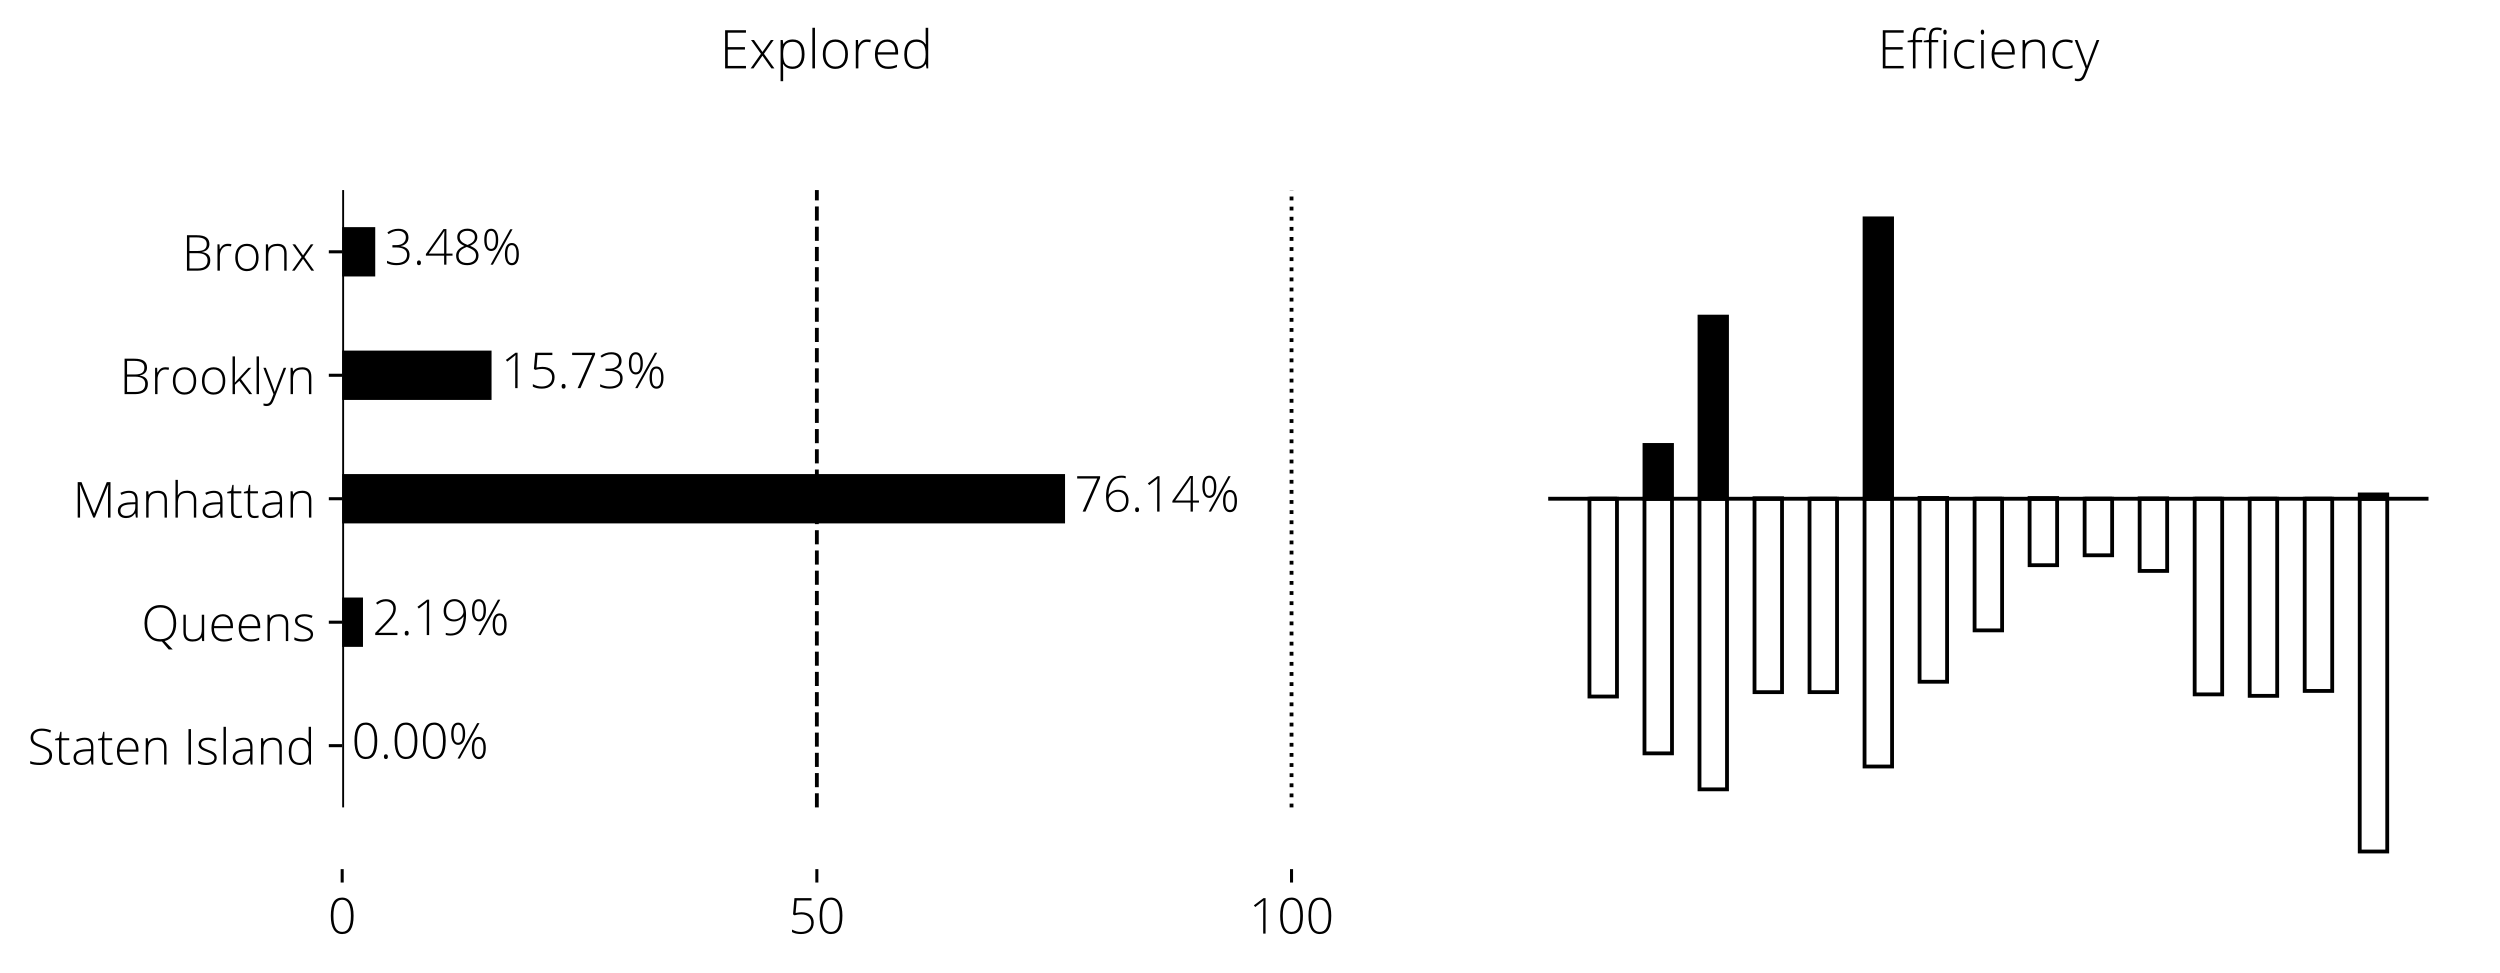
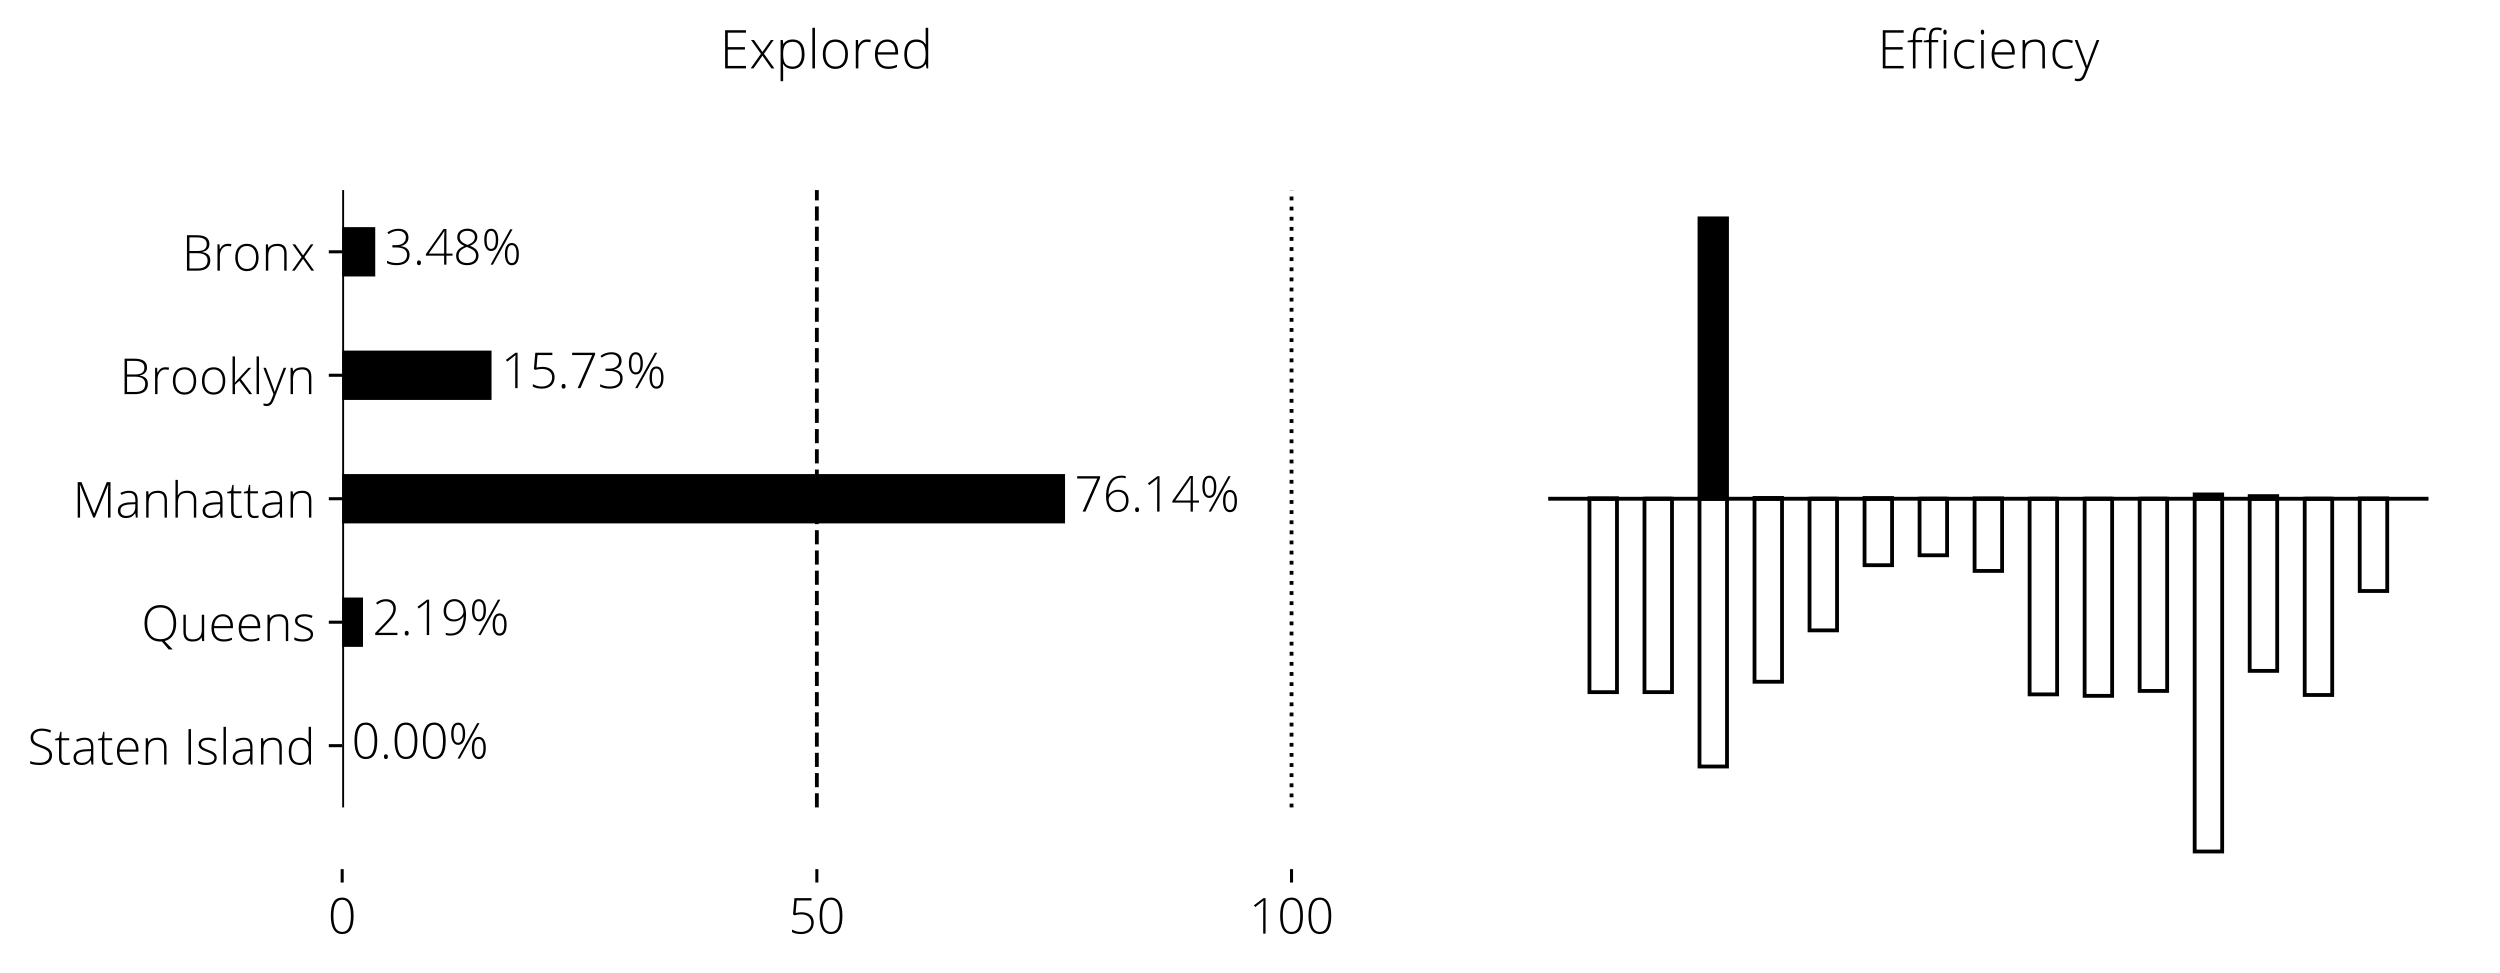
<svg xmlns="http://www.w3.org/2000/svg" xmlns:xlink="http://www.w3.org/1999/xlink" width="654.828pt" height="254.856pt" viewBox="0 0 654.828 254.856" version="1.1">
  <defs>
    <style type="text/css">*{stroke-linejoin: round; stroke-linecap: butt}</style>
  </defs>
  <g id="figure_1">
    <g id="patch_1">
      <path d="M 0 254.856  L 654.828 254.856  L 654.828 0  L 0 0  z " style="fill: #ffffff" />
    </g>
    <g id="axes_1">
      <g id="patch_2">
        <path d="M 89.628 227.654  L 343.265 227.654  L 343.265 33.614  L 89.628 33.614  L 89.628 227.654  z " style="fill: none" />
      </g>
      <g id="patch_3">
-         <path d="M 89.628 201.782  L 89.628 201.782  L 89.628 188.846  L 89.628 188.846  z " clip-path="url(#pdf2b598026)" />
+         <path d="M 89.628 201.782  L 89.628 201.782  L 89.628 188.846  L 89.628 188.846  z " clip-path="url(#p911c0fdf0b)" />
      </g>
      <g id="patch_4">
-         <path d="M 89.628 169.442  L 95.077 169.442  L 95.077 156.506  L 89.628 156.506  z " clip-path="url(#pdf2b598026)" />
+         <path d="M 89.628 169.442  L 95.077 169.442  L 95.077 156.506  L 89.628 156.506  z " clip-path="url(#p911c0fdf0b)" />
      </g>
      <g id="patch_5">
-         <path d="M 89.628 137.102  L 278.967 137.102  L 278.967 124.166  L 89.628 124.166  z " clip-path="url(#pdf2b598026)" />
+         <path d="M 89.628 137.102  L 278.967 137.102  L 278.967 124.166  L 89.628 124.166  z " clip-path="url(#p911c0fdf0b)" />
      </g>
      <g id="patch_6">
-         <path d="M 89.628 104.762  L 128.753 104.762  L 128.753 91.826  L 89.628 91.826  z " clip-path="url(#pdf2b598026)" />
+         <path d="M 89.628 104.762  L 128.753 104.762  L 128.753 91.826  L 89.628 91.826  z " clip-path="url(#p911c0fdf0b)" />
      </g>
      <g id="patch_7">
-         <path d="M 89.628 72.422  L 98.287 72.422  L 98.287 59.486  L 89.628 59.486  z " clip-path="url(#pdf2b598026)" />
+         <path d="M 89.628 72.422  L 98.287 72.422  L 98.287 59.486  L 89.628 59.486  z " clip-path="url(#p911c0fdf0b)" />
      </g>
      <g id="matplotlib.axis_1">
        <g id="xtick_1">
          <g id="line2d_1">
            <defs>
-               <path id="ma538064b26" d="M 0 0  L 0 3.5  " style="stroke: #000000; stroke-width: 0.8" />
+               <path id="meec9b6f0c6" d="M 0 0  L 0 3.5  " style="stroke: #000000; stroke-width: 0.8" />
            </defs>
            <g>
-               <use xlink:href="#ma538064b26" x="89.628" y="227.654" style="stroke: #000000; stroke-width: 0.8" />
+               <use xlink:href="#meec9b6f0c6" x="89.628" y="227.654" style="stroke: #000000; stroke-width: 0.8" />
            </g>
          </g>
          <g id="text_1">
            <g transform="translate(85.91836 244.5322) scale(0.13 -0.13)">
              <defs>
                <path id="OpenSans-Light-30" d="M 3297 2297  Q 3297 1094 2930 515  Q 2563 -63 1819 -63  Q 1103 -63 731 532  Q 359 1128 359 2297  Q 359 3491 720 4066  Q 1081 4641 1819 4641  Q 2541 4641 2919 4045  Q 3297 3450 3297 2297  z M 697 2297  Q 697 1234 975 726  Q 1253 219 1819 219  Q 2409 219 2679 744  Q 2950 1269 2950 2297  Q 2950 3309 2679 3834  Q 2409 4359 1819 4359  Q 1228 4359 962 3834  Q 697 3309 697 2297  z " transform="scale(0.015625)" />
              </defs>
              <use xlink:href="#OpenSans-Light-30" />
            </g>
          </g>
        </g>
        <g id="xtick_2">
          <g id="line2d_2">
            <g>
-               <use xlink:href="#ma538064b26" x="213.96" y="227.654" style="stroke: #000000; stroke-width: 0.8" />
+               <use xlink:href="#meec9b6f0c6" x="213.96" y="227.654" style="stroke: #000000; stroke-width: 0.8" />
            </g>
          </g>
          <g id="text_2">
            <g transform="translate(206.5398 244.5322) scale(0.13 -0.13)">
              <defs>
                <path id="OpenSans-Light-35" d="M 1678 2747  Q 2409 2747 2829 2394  Q 3250 2041 3250 1422  Q 3250 719 2812 328  Q 2375 -63 1606 -63  Q 1266 -63 959 4  Q 653 72 447 197  L 447 519  Q 784 347 1046 280  Q 1309 213 1606 213  Q 2206 213 2568 530  Q 2931 847 2931 1388  Q 2931 1897 2578 2187  Q 2225 2478 1619 2478  Q 1213 2478 769 2356  L 581 2478  L 763 4569  L 2963 4569  L 2963 4269  L 1056 4269  L 916 2656  Q 1403 2747 1678 2747  z " transform="scale(0.015625)" />
              </defs>
              <use xlink:href="#OpenSans-Light-35" />
              <use xlink:href="#OpenSans-Light-30" x="57.08" />
            </g>
          </g>
        </g>
        <g id="xtick_3">
          <g id="line2d_3">
            <g>
-               <use xlink:href="#ma538064b26" x="338.292" y="227.654" style="stroke: #000000; stroke-width: 0.8" />
+               <use xlink:href="#meec9b6f0c6" x="338.292" y="227.654" style="stroke: #000000; stroke-width: 0.8" />
            </g>
          </g>
          <g id="text_3">
            <g transform="translate(327.1613 244.5322) scale(0.13 -0.13)">
              <defs>
                <path id="OpenSans-Light-31" d="M 2131 0  L 1825 0  L 1825 3328  Q 1825 3781 1863 4269  Q 1816 4222 1766 4178  Q 1716 4134 800 3419  L 622 3641  L 1863 4569  L 2131 4569  L 2131 0  z " transform="scale(0.015625)" />
              </defs>
              <use xlink:href="#OpenSans-Light-31" />
              <use xlink:href="#OpenSans-Light-30" x="57.08" />
              <use xlink:href="#OpenSans-Light-30" x="114.16" />
            </g>
          </g>
        </g>
      </g>
      <g id="matplotlib.axis_2">
        <g id="ytick_1">
          <g id="line2d_4">
            <defs>
-               <path id="m9aaa9a1ffc" d="M 0 0  L -3.5 0  " style="stroke: #000000; stroke-width: 0.8" />
+               <path id="m61e6c56f76" d="M 0 0  L -3.5 0  " style="stroke: #000000; stroke-width: 0.8" />
            </defs>
            <g>
-               <use xlink:href="#m9aaa9a1ffc" x="89.628" y="195.314" style="stroke: #000000; stroke-width: 0.8" />
+               <use xlink:href="#m61e6c56f76" x="89.628" y="195.314" style="stroke: #000000; stroke-width: 0.8" />
            </g>
          </g>
          <g id="text_4">
            <g transform="translate(7.2 200.2532) scale(0.13 -0.13)">
              <defs>
                <path id="OpenSans-Light-53" d="M 3169 1178  Q 3169 606 2748 271  Q 2328 -63 1631 -63  Q 794 -63 347 122  L 347 441  Q 841 231 1606 231  Q 2169 231 2498 489  Q 2828 747 2828 1166  Q 2828 1425 2718 1595  Q 2609 1766 2362 1906  Q 2116 2047 1638 2209  Q 938 2450 670 2729  Q 403 3009 403 3475  Q 403 3988 804 4311  Q 1206 4634 1838 4634  Q 2481 4634 3047 4391  L 2931 4116  Q 2363 4353 1844 4353  Q 1338 4353 1038 4118  Q 738 3884 738 3481  Q 738 3228 830 3065  Q 922 2903 1131 2773  Q 1341 2644 1850 2463  Q 2384 2278 2653 2104  Q 2922 1931 3045 1711  Q 3169 1491 3169 1178  z " transform="scale(0.015625)" />
                <path id="OpenSans-Light-74" d="M 1466 213  Q 1759 213 1978 263  L 1978 13  Q 1753 -63 1459 -63  Q 1009 -63 795 178  Q 581 419 581 934  L 581 3128  L 78 3128  L 78 3309  L 581 3450  L 738 4219  L 897 4219  L 897 3397  L 1894 3397  L 1894 3128  L 897 3128  L 897 978  Q 897 588 1034 400  Q 1172 213 1466 213  z " transform="scale(0.015625)" />
                <path id="OpenSans-Light-61" d="M 2631 0  L 2553 538  L 2528 538  Q 2272 209 2001 73  Q 1731 -63 1363 -63  Q 863 -63 584 193  Q 306 450 306 903  Q 306 1400 720 1675  Q 1134 1950 1919 1966  L 2566 1984  L 2566 2209  Q 2566 2694 2369 2941  Q 2172 3188 1734 3188  Q 1263 3188 756 2925  L 641 3194  Q 1200 3456 1747 3456  Q 2306 3456 2582 3165  Q 2859 2875 2859 2259  L 2859 0  L 2631 0  z M 1381 219  Q 1925 219 2239 530  Q 2553 841 2553 1394  L 2553 1728  L 1959 1703  Q 1244 1669 939 1480  Q 634 1291 634 891  Q 634 572 829 395  Q 1025 219 1381 219  z " transform="scale(0.015625)" />
                <path id="OpenSans-Light-65" d="M 1941 -63  Q 1200 -63 786 393  Q 372 850 372 1672  Q 372 2484 772 2973  Q 1172 3463 1850 3463  Q 2450 3463 2797 3044  Q 3144 2625 3144 1906  L 3144 1656  L 697 1656  Q 703 956 1023 587  Q 1344 219 1941 219  Q 2231 219 2451 259  Q 2672 300 3009 434  L 3009 153  Q 2722 28 2478 -17  Q 2234 -63 1941 -63  z M 1850 3188  Q 1359 3188 1062 2864  Q 766 2541 716 1931  L 2816 1931  Q 2816 2522 2559 2855  Q 2303 3188 1850 3188  z " transform="scale(0.015625)" />
                <path id="OpenSans-Light-6e" d="M 2938 0  L 2938 2203  Q 2938 2716 2722 2948  Q 2506 3181 2053 3181  Q 1444 3181 1161 2873  Q 878 2566 878 1875  L 878 0  L 569 0  L 569 3397  L 831 3397  L 891 2931  L 909 2931  Q 1241 3463 2088 3463  Q 3244 3463 3244 2222  L 3244 0  L 2938 0  z " transform="scale(0.015625)" />
                <path id="OpenSans-Light-20" transform="scale(0.015625)" />
                <path id="OpenSans-Light-49" d="M 647 0  L 647 4569  L 966 4569  L 966 0  L 647 0  z " transform="scale(0.015625)" />
                <path id="OpenSans-Light-73" d="M 2675 884  Q 2675 428 2328 182  Q 1981 -63 1344 -63  Q 663 -63 263 147  L 263 481  Q 775 225 1344 225  Q 1847 225 2108 392  Q 2369 559 2369 838  Q 2369 1094 2161 1269  Q 1953 1444 1478 1613  Q 969 1797 762 1930  Q 556 2063 451 2230  Q 347 2397 347 2638  Q 347 3019 667 3241  Q 988 3463 1563 3463  Q 2113 3463 2606 3256  L 2491 2975  Q 1991 3181 1563 3181  Q 1147 3181 903 3043  Q 659 2906 659 2663  Q 659 2397 848 2237  Q 1038 2078 1588 1881  Q 2047 1716 2256 1583  Q 2466 1450 2570 1281  Q 2675 1113 2675 884  z " transform="scale(0.015625)" />
                <path id="OpenSans-Light-6c" d="M 878 0  L 569 0  L 569 4863  L 878 4863  L 878 0  z " transform="scale(0.015625)" />
                <path id="OpenSans-Light-64" d="M 1813 3463  Q 2181 3463 2450 3328  Q 2719 3194 2931 2869  L 2950 2869  Q 2931 3263 2931 3641  L 2931 4863  L 3238 4863  L 3238 0  L 3034 0  L 2956 519  L 2931 519  Q 2544 -63 1819 -63  Q 1116 -63 744 375  Q 372 813 372 1650  Q 372 2531 740 2997  Q 1109 3463 1813 3463  z M 1813 3181  Q 1256 3181 976 2790  Q 697 2400 697 1656  Q 697 213 1819 213  Q 2394 213 2662 547  Q 2931 881 2931 1650  L 2931 1703  Q 2931 2491 2667 2836  Q 2403 3181 1813 3181  z " transform="scale(0.015625)" />
              </defs>
              <use xlink:href="#OpenSans-Light-53" />
              <use xlink:href="#OpenSans-Light-74" x="54.492" />
              <use xlink:href="#OpenSans-Light-61" x="87.988" />
              <use xlink:href="#OpenSans-Light-74" x="140.967" />
              <use xlink:href="#OpenSans-Light-65" x="174.463" />
              <use xlink:href="#OpenSans-Light-6e" x="229.346" />
              <use xlink:href="#OpenSans-Light-20" x="288.33" />
              <use xlink:href="#OpenSans-Light-49" x="314.307" />
              <use xlink:href="#OpenSans-Light-73" x="339.502" />
              <use xlink:href="#OpenSans-Light-6c" x="386.084" />
              <use xlink:href="#OpenSans-Light-61" x="408.691" />
              <use xlink:href="#OpenSans-Light-6e" x="461.67" />
              <use xlink:href="#OpenSans-Light-64" x="520.654" />
            </g>
          </g>
        </g>
        <g id="ytick_2">
          <g id="line2d_5">
            <g>
-               <use xlink:href="#m9aaa9a1ffc" x="89.628" y="162.974" style="stroke: #000000; stroke-width: 0.8" />
+               <use xlink:href="#m61e6c56f76" x="89.628" y="162.974" style="stroke: #000000; stroke-width: 0.8" />
            </g>
          </g>
          <g id="text_5">
            <g transform="translate(37.03094 167.9132) scale(0.13 -0.13)">
              <defs>
                <path id="OpenSans-Light-51" d="M 4488 2291  Q 4488 1372 4094 770  Q 3700 169 3003 0  L 4044 -1088  L 3525 -1088  L 2644 -56  L 2541 -63  L 2444 -63  Q 1491 -63 947 570  Q 403 1203 403 2297  Q 403 3388 951 4014  Q 1500 4641 2450 4641  Q 3406 4641 3947 4011  Q 4488 3381 4488 2291  z M 750 2291  Q 750 1309 1187 773  Q 1625 238 2444 238  Q 3269 238 3705 769  Q 4141 1300 4141 2291  Q 4141 3278 3705 3804  Q 3269 4331 2450 4331  Q 1634 4331 1192 3800  Q 750 3269 750 2291  z " transform="scale(0.015625)" />
                <path id="OpenSans-Light-75" d="M 838 3397  L 838 1197  Q 838 684 1053 451  Q 1269 219 1722 219  Q 2328 219 2614 525  Q 2900 831 2900 1522  L 2900 3397  L 3206 3397  L 3206 0  L 2944 0  L 2888 469  L 2869 469  Q 2538 -63 1691 -63  Q 531 -63 531 1178  L 531 3397  L 838 3397  z " transform="scale(0.015625)" />
              </defs>
              <use xlink:href="#OpenSans-Light-51" />
              <use xlink:href="#OpenSans-Light-75" x="76.416" />
              <use xlink:href="#OpenSans-Light-65" x="135.4" />
              <use xlink:href="#OpenSans-Light-65" x="190.283" />
              <use xlink:href="#OpenSans-Light-6e" x="245.166" />
              <use xlink:href="#OpenSans-Light-73" x="304.15" />
            </g>
          </g>
        </g>
        <g id="ytick_3">
          <g id="line2d_6">
            <g>
-               <use xlink:href="#m9aaa9a1ffc" x="89.628" y="130.634" style="stroke: #000000; stroke-width: 0.8" />
+               <use xlink:href="#m61e6c56f76" x="89.628" y="130.634" style="stroke: #000000; stroke-width: 0.8" />
            </g>
          </g>
          <g id="text_6">
            <g transform="translate(19.03406 135.5732) scale(0.13 -0.13)">
              <defs>
                <path id="OpenSans-Light-4d" d="M 2656 0  L 953 4219  L 928 4219  Q 953 3831 953 3425  L 953 0  L 647 0  L 647 4569  L 1141 4569  L 2759 550  L 2778 550  L 4397 4569  L 4878 4569  L 4878 0  L 4556 0  L 4556 3463  Q 4556 3825 4594 4213  L 4569 4213  L 2859 0  L 2656 0  z " transform="scale(0.015625)" />
                <path id="OpenSans-Light-68" d="M 2938 0  L 2938 2203  Q 2938 2716 2722 2948  Q 2506 3181 2053 3181  Q 1444 3181 1161 2873  Q 878 2566 878 1875  L 878 0  L 569 0  L 569 4863  L 878 4863  L 878 3316  L 863 2881  L 884 2881  Q 1075 3188 1365 3325  Q 1656 3463 2088 3463  Q 3244 3463 3244 2222  L 3244 0  L 2938 0  z " transform="scale(0.015625)" />
              </defs>
              <use xlink:href="#OpenSans-Light-4d" />
              <use xlink:href="#OpenSans-Light-61" x="86.279" />
              <use xlink:href="#OpenSans-Light-6e" x="139.258" />
              <use xlink:href="#OpenSans-Light-68" x="198.242" />
              <use xlink:href="#OpenSans-Light-61" x="257.227" />
              <use xlink:href="#OpenSans-Light-74" x="310.205" />
              <use xlink:href="#OpenSans-Light-74" x="343.701" />
              <use xlink:href="#OpenSans-Light-61" x="377.197" />
              <use xlink:href="#OpenSans-Light-6e" x="430.176" />
            </g>
          </g>
        </g>
        <g id="ytick_4">
          <g id="line2d_7">
            <g>
-               <use xlink:href="#m9aaa9a1ffc" x="89.628" y="98.294" style="stroke: #000000; stroke-width: 0.8" />
+               <use xlink:href="#m61e6c56f76" x="89.628" y="98.294" style="stroke: #000000; stroke-width: 0.8" />
            </g>
          </g>
          <g id="text_7">
            <g transform="translate(31.31703 103.2332) scale(0.13 -0.13)">
              <defs>
                <path id="OpenSans-Light-42" d="M 647 4569  L 1900 4569  Q 2747 4569 3144 4281  Q 3541 3994 3541 3413  Q 3541 3016 3298 2752  Q 3056 2488 2591 2413  L 2591 2394  Q 3138 2313 3395 2048  Q 3653 1784 3653 1313  Q 3653 681 3234 340  Q 2816 0 2047 0  L 647 0  L 647 4569  z M 966 2534  L 1972 2534  Q 2616 2534 2908 2748  Q 3200 2963 3200 3419  Q 3200 3875 2870 4081  Q 2541 4288 1888 4288  L 966 4288  L 966 2534  z M 966 2253  L 966 281  L 2041 281  Q 3309 281 3309 1313  Q 3309 2253 1972 2253  L 966 2253  z " transform="scale(0.015625)" />
                <path id="OpenSans-Light-72" d="M 1906 3463  Q 2122 3463 2369 3419  L 2309 3122  Q 2097 3175 1869 3175  Q 1434 3175 1156 2806  Q 878 2438 878 1875  L 878 0  L 569 0  L 569 3397  L 831 3397  L 863 2784  L 884 2784  Q 1094 3159 1331 3311  Q 1569 3463 1906 3463  z " transform="scale(0.015625)" />
                <path id="OpenSans-Light-6f" d="M 3378 1703  Q 3378 872 2975 404  Q 2572 -63 1863 -63  Q 1416 -63 1075 153  Q 734 369 553 772  Q 372 1175 372 1703  Q 372 2534 775 2998  Q 1178 3463 1881 3463  Q 2581 3463 2979 2992  Q 3378 2522 3378 1703  z M 697 1703  Q 697 1003 1005 611  Q 1313 219 1875 219  Q 2438 219 2745 611  Q 3053 1003 3053 1703  Q 3053 2406 2742 2793  Q 2431 3181 1869 3181  Q 1306 3181 1001 2795  Q 697 2409 697 1703  z " transform="scale(0.015625)" />
                <path id="OpenSans-Light-6b" d="M 872 1491  L 2606 3397  L 2981 3397  L 1644 1947  L 3097 0  L 2725 0  L 1434 1716  L 878 1209  L 878 0  L 569 0  L 569 4863  L 878 4863  L 878 2425  L 856 1491  L 872 1491  z " transform="scale(0.015625)" />
                <path id="OpenSans-Light-79" d="M 0 3397  L 319 3397  L 1038 1491  Q 1366 613 1453 306  L 1472 306  Q 1603 709 1900 1509  L 2619 3397  L 2938 3397  L 1416 -550  Q 1231 -1031 1106 -1200  Q 981 -1369 814 -1453  Q 647 -1538 409 -1538  Q 231 -1538 13 -1472  L 13 -1203  Q 194 -1253 403 -1253  Q 563 -1253 684 -1178  Q 806 -1103 904 -945  Q 1003 -788 1133 -445  Q 1263 -103 1300 0  L 0 3397  z " transform="scale(0.015625)" />
              </defs>
              <use xlink:href="#OpenSans-Light-42" />
              <use xlink:href="#OpenSans-Light-72" x="62.695" />
              <use xlink:href="#OpenSans-Light-6f" x="101.611" />
              <use xlink:href="#OpenSans-Light-6f" x="160.205" />
              <use xlink:href="#OpenSans-Light-6b" x="218.799" />
              <use xlink:href="#OpenSans-Light-6c" x="267.188" />
              <use xlink:href="#OpenSans-Light-79" x="289.795" />
              <use xlink:href="#OpenSans-Light-6e" x="335.693" />
            </g>
          </g>
        </g>
        <g id="ytick_5">
          <g id="line2d_8">
            <g>
-               <use xlink:href="#m9aaa9a1ffc" x="89.628" y="65.954" style="stroke: #000000; stroke-width: 0.8" />
+               <use xlink:href="#m61e6c56f76" x="89.628" y="65.954" style="stroke: #000000; stroke-width: 0.8" />
            </g>
          </g>
          <g id="text_8">
            <g transform="translate(47.65641 70.89317) scale(0.13 -0.13)">
              <defs>
                <path id="OpenSans-Light-78" d="M 1403 1747  L 219 3397  L 575 3397  L 1588 1966  L 2591 3397  L 2931 3397  L 1766 1747  L 3016 0  L 2656 0  L 1588 1516  L 513 0  L 172 0  L 1403 1747  z " transform="scale(0.015625)" />
              </defs>
              <use xlink:href="#OpenSans-Light-42" />
              <use xlink:href="#OpenSans-Light-72" x="62.695" />
              <use xlink:href="#OpenSans-Light-6f" x="101.611" />
              <use xlink:href="#OpenSans-Light-6e" x="160.205" />
              <use xlink:href="#OpenSans-Light-78" x="219.189" />
            </g>
          </g>
        </g>
      </g>
      <g id="LineCollection_1">
-         <path d="M 89.628 211.484  L 89.628 49.784  " clip-path="url(#pdf2b598026)" style="fill: none; stroke: #000000" />
+         <path d="M 89.628 211.484  L 89.628 49.784  " clip-path="url(#p911c0fdf0b)" style="fill: none; stroke: #000000" />
      </g>
      <g id="LineCollection_2">
-         <path d="M 213.96 211.484  L 213.96 49.784  " clip-path="url(#pdf2b598026)" style="fill: none; stroke-dasharray: 3.7,1.6; stroke-dashoffset: 0; stroke: #000000" />
+         <path d="M 213.96 211.484  L 213.96 49.784  " clip-path="url(#p911c0fdf0b)" style="fill: none; stroke-dasharray: 3.7,1.6; stroke-dashoffset: 0; stroke: #000000" />
      </g>
      <g id="LineCollection_3">
-         <path d="M 338.292 211.484  L 338.292 49.784  " clip-path="url(#pdf2b598026)" style="fill: none; stroke-dasharray: 1,1.65; stroke-dashoffset: 0; stroke: #000000" />
+         <path d="M 338.292 211.484  L 338.292 49.784  " clip-path="url(#p911c0fdf0b)" style="fill: none; stroke-dasharray: 1,1.65; stroke-dashoffset: 0; stroke: #000000" />
      </g>
      <g id="text_9">
        <g transform="translate(92.11507 198.6911) scale(0.13 -0.13)">
          <defs>
            <path id="OpenSans-Light-2e" d="M 506 244  Q 506 550 756 550  Q 1013 550 1013 244  Q 1013 -63 756 -63  Q 506 -63 506 244  z " transform="scale(0.015625)" />
            <path id="OpenSans-Light-25" d="M 659 3206  Q 659 2625 800 2333  Q 941 2041 1241 2041  Q 1844 2041 1844 3206  Q 1844 3781 1689 4070  Q 1534 4359 1241 4359  Q 941 4359 800 4070  Q 659 3781 659 3206  z M 2150 3206  Q 2150 2500 1915 2133  Q 1681 1766 1241 1766  Q 825 1766 589 2142  Q 353 2519 353 3206  Q 353 3903 578 4268  Q 803 4634 1241 4634  Q 1675 4634 1912 4257  Q 2150 3881 2150 3206  z M 3322 1369  Q 3322 791 3462 502  Q 3603 213 3903 213  Q 4506 213 4506 1369  Q 4506 2522 3903 2522  Q 3603 2522 3462 2236  Q 3322 1950 3322 1369  z M 4813 1369  Q 4813 663 4581 295  Q 4350 -72 3909 -72  Q 3484 -72 3250 308  Q 3016 688 3016 1369  Q 3016 2072 3245 2434  Q 3475 2797 3909 2797  Q 4338 2797 4575 2422  Q 4813 2047 4813 1369  z M 4000 4569  L 1466 0  L 1166 0  L 3700 4569  L 4000 4569  z " transform="scale(0.015625)" />
          </defs>
          <use xlink:href="#OpenSans-Light-30" />
          <use xlink:href="#OpenSans-Light-2e" x="57.08" />
          <use xlink:href="#OpenSans-Light-30" x="80.859" />
          <use xlink:href="#OpenSans-Light-30" x="137.939" />
          <use xlink:href="#OpenSans-Light-25" x="195.02" />
        </g>
      </g>
      <g id="text_10">
        <g transform="translate(97.5641 166.3511) scale(0.13 -0.13)">
          <defs>
            <path id="OpenSans-Light-32" d="M 3213 0  L 353 0  L 353 275  L 1569 1544  Q 2081 2075 2287 2356  Q 2494 2638 2591 2894  Q 2688 3150 2688 3431  Q 2688 3841 2419 4097  Q 2150 4353 1722 4353  Q 1150 4353 628 3938  L 459 4153  Q 1031 4634 1728 4634  Q 2325 4634 2667 4315  Q 3009 3997 3009 3438  Q 3009 2984 2779 2561  Q 2550 2138 1941 1516  L 769 313  L 769 300  L 3213 300  L 3213 0  z " transform="scale(0.015625)" />
            <path id="OpenSans-Light-39" d="M 3238 2631  Q 3238 1731 3002 1125  Q 2766 519 2314 228  Q 1863 -63 1222 -63  Q 897 -63 622 19  L 622 288  Q 756 244 945 220  Q 1134 197 1234 197  Q 2006 197 2443 755  Q 2881 1313 2931 2381  L 2894 2381  Q 2666 2081 2350 1920  Q 2034 1759 1691 1759  Q 1056 1759 701 2109  Q 347 2459 347 3103  Q 347 3791 736 4216  Q 1125 4641 1747 4641  Q 2197 4641 2534 4405  Q 2872 4169 3055 3712  Q 3238 3256 3238 2631  z M 1747 4366  Q 1253 4366 959 4033  Q 666 3700 666 3122  Q 666 2578 937 2297  Q 1209 2016 1716 2016  Q 2031 2016 2304 2156  Q 2578 2297 2739 2530  Q 2900 2763 2900 3003  Q 2900 3369 2754 3687  Q 2609 4006 2348 4186  Q 2088 4366 1747 4366  z " transform="scale(0.015625)" />
          </defs>
          <use xlink:href="#OpenSans-Light-32" />
          <use xlink:href="#OpenSans-Light-2e" x="57.08" />
          <use xlink:href="#OpenSans-Light-31" x="80.859" />
          <use xlink:href="#OpenSans-Light-39" x="137.939" />
          <use xlink:href="#OpenSans-Light-25" x="195.02" />
        </g>
      </g>
      <g id="text_11">
        <g transform="translate(281.4537 134.0111) scale(0.13 -0.13)">
          <defs>
            <path id="OpenSans-Light-37" d="M 1044 0  L 2925 4269  L 341 4269  L 341 4569  L 3297 4569  L 3297 4341  L 1409 0  L 1044 0  z " transform="scale(0.015625)" />
            <path id="OpenSans-Light-36" d="M 409 1947  Q 409 2838 651 3445  Q 894 4053 1339 4347  Q 1784 4641 2413 4641  Q 2706 4641 2950 4569  L 2950 4294  Q 2722 4378 2400 4378  Q 1628 4378 1198 3822  Q 769 3266 716 2203  L 756 2203  Q 994 2509 1300 2665  Q 1606 2822 1947 2822  Q 2588 2822 2948 2456  Q 3309 2091 3309 1447  Q 3309 747 2929 342  Q 2550 -63 1906 -63  Q 1213 -63 811 467  Q 409 997 409 1947  z M 1906 213  Q 2419 213 2703 534  Q 2988 856 2988 1453  Q 2988 1978 2706 2272  Q 2425 2566 1941 2566  Q 1622 2566 1348 2425  Q 1075 2284 912 2051  Q 750 1819 750 1575  Q 750 1228 904 908  Q 1059 588 1323 400  Q 1588 213 1906 213  z " transform="scale(0.015625)" />
            <path id="OpenSans-Light-34" d="M 3566 1166  L 2778 1166  L 2778 0  L 2484 0  L 2484 1166  L 134 1166  L 134 1375  L 2400 4594  L 2778 4594  L 2778 1434  L 3566 1434  L 3566 1166  z M 2484 1434  L 2484 2741  Q 2484 3684 2528 4325  L 2503 4325  Q 2441 4209 2119 3738  L 506 1434  L 2484 1434  z " transform="scale(0.015625)" />
          </defs>
          <use xlink:href="#OpenSans-Light-37" />
          <use xlink:href="#OpenSans-Light-36" x="57.08" />
          <use xlink:href="#OpenSans-Light-2e" x="114.16" />
          <use xlink:href="#OpenSans-Light-31" x="137.939" />
          <use xlink:href="#OpenSans-Light-34" x="195.02" />
          <use xlink:href="#OpenSans-Light-25" x="252.1" />
        </g>
      </g>
      <g id="text_12">
        <g transform="translate(131.2399 101.6711) scale(0.13 -0.13)">
          <defs>
            <path id="OpenSans-Light-33" d="M 3059 3494  Q 3059 3069 2792 2778  Q 2525 2488 2075 2406  L 2075 2388  Q 2625 2319 2912 2037  Q 3200 1756 3200 1281  Q 3200 641 2764 289  Q 2328 -63 1509 -63  Q 813 -63 294 197  L 294 506  Q 556 369 882 291  Q 1209 213 1497 213  Q 2188 213 2534 492  Q 2881 772 2881 1281  Q 2881 1734 2526 1978  Q 2172 2222 1484 2222  L 991 2222  L 991 2522  L 1491 2522  Q 2059 2522 2392 2792  Q 2725 3063 2725 3525  Q 2725 3906 2454 4136  Q 2184 4366 1747 4366  Q 1406 4366 1125 4270  Q 844 4175 494 3944  L 341 4153  Q 606 4375 981 4504  Q 1356 4634 1741 4634  Q 2372 4634 2715 4336  Q 3059 4038 3059 3494  z " transform="scale(0.015625)" />
          </defs>
          <use xlink:href="#OpenSans-Light-31" />
          <use xlink:href="#OpenSans-Light-35" x="57.08" />
          <use xlink:href="#OpenSans-Light-2e" x="114.16" />
          <use xlink:href="#OpenSans-Light-37" x="137.939" />
          <use xlink:href="#OpenSans-Light-33" x="195.02" />
          <use xlink:href="#OpenSans-Light-25" x="252.1" />
        </g>
      </g>
      <g id="text_13">
        <g transform="translate(100.7736 69.33114) scale(0.13 -0.13)">
          <defs>
            <path id="OpenSans-Light-38" d="M 1819 4647  Q 2400 4647 2754 4350  Q 3109 4053 3109 3547  Q 3109 3197 2889 2928  Q 2669 2659 2175 2431  Q 2775 2184 3019 1890  Q 3263 1597 3263 1178  Q 3263 613 2867 275  Q 2472 -63 1806 -63  Q 1116 -63 747 253  Q 378 569 378 1172  Q 378 1581 637 1890  Q 897 2200 1441 2419  Q 938 2656 731 2920  Q 525 3184 525 3553  Q 525 3881 690 4129  Q 856 4378 1154 4512  Q 1453 4647 1819 4647  z M 697 1125  Q 697 694 989 456  Q 1281 219 1806 219  Q 2319 219 2631 470  Q 2944 722 2944 1153  Q 2944 1541 2698 1783  Q 2453 2025 1753 2291  Q 1178 2069 937 1800  Q 697 1531 697 1125  z M 1813 4366  Q 1372 4366 1105 4148  Q 838 3931 838 3553  Q 838 3334 936 3167  Q 1034 3000 1220 2864  Q 1406 2728 1844 2547  Q 2353 2744 2575 2981  Q 2797 3219 2797 3553  Q 2797 3928 2533 4147  Q 2269 4366 1813 4366  z " transform="scale(0.015625)" />
          </defs>
          <use xlink:href="#OpenSans-Light-33" />
          <use xlink:href="#OpenSans-Light-2e" x="57.08" />
          <use xlink:href="#OpenSans-Light-34" x="80.859" />
          <use xlink:href="#OpenSans-Light-38" x="137.939" />
          <use xlink:href="#OpenSans-Light-25" x="195.02" />
        </g>
      </g>
      <g id="text_14">
        <g transform="translate(188.5144 17.91219) scale(0.14 -0.14)">
          <defs>
            <path id="OpenSans-Light-45" d="M 3144 0  L 647 0  L 647 4569  L 3144 4569  L 3144 4275  L 966 4275  L 966 2547  L 3022 2547  L 3022 2253  L 966 2253  L 966 294  L 3144 294  L 3144 0  z " transform="scale(0.015625)" />
            <path id="OpenSans-Light-70" d="M 2022 -63  Q 1238 -63 878 525  L 856 525  L 866 263  Q 878 31 878 -244  L 878 -1538  L 569 -1538  L 569 3397  L 831 3397  L 891 2913  L 909 2913  Q 1259 3463 2028 3463  Q 2716 3463 3077 3011  Q 3438 2559 3438 1697  Q 3438 859 3058 398  Q 2678 -63 2022 -63  z M 2016 213  Q 2538 213 2823 600  Q 3109 988 3109 1684  Q 3109 3181 2028 3181  Q 1434 3181 1156 2854  Q 878 2528 878 1791  L 878 1691  Q 878 894 1145 553  Q 1413 213 2016 213  z " transform="scale(0.015625)" />
          </defs>
          <use xlink:href="#OpenSans-Light-45" />
          <use xlink:href="#OpenSans-Light-78" x="55.176" />
          <use xlink:href="#OpenSans-Light-70" x="104.98" />
          <use xlink:href="#OpenSans-Light-6c" x="164.502" />
          <use xlink:href="#OpenSans-Light-6f" x="187.109" />
          <use xlink:href="#OpenSans-Light-72" x="245.703" />
          <use xlink:href="#OpenSans-Light-65" x="284.619" />
          <use xlink:href="#OpenSans-Light-64" x="339.502" />
        </g>
      </g>
    </g>
    <g id="axes_2">
      <g id="patch_8">
-         <path d="M 416.329 130.634  L 423.535 130.634  L 423.535 130.634  L 416.329 130.634  z " clip-path="url(#p87fb7a8522)" style="stroke: #000000; stroke-linejoin: miter" />
+         <path d="M 416.329 130.634  L 423.535 130.634  L 423.535 130.531  L 416.329 130.531  z " clip-path="url(#p2d5c5d856c)" style="stroke: #000000; stroke-linejoin: miter" />
      </g>
      <g id="patch_9">
-         <path d="M 430.741 130.634  L 437.946 130.634  L 437.946 116.545  L 430.741 116.545  z " clip-path="url(#p87fb7a8522)" style="stroke: #000000; stroke-linejoin: miter" />
+         <path d="M 430.741 130.634  L 437.946 130.634  L 437.946 130.634  L 430.741 130.634  z " clip-path="url(#p2d5c5d856c)" style="stroke: #000000; stroke-linejoin: miter" />
      </g>
      <g id="patch_10">
-         <path d="M 445.152 130.634  L 452.357 130.634  L 452.357 82.932  L 445.152 82.932  z " clip-path="url(#p87fb7a8522)" style="stroke: #000000; stroke-linejoin: miter" />
+         <path d="M 445.152 130.634  L 452.357 130.634  L 452.357 57.197  L 445.152 57.197  z " clip-path="url(#p2d5c5d856c)" style="stroke: #000000; stroke-linejoin: miter" />
      </g>
      <g id="patch_11">
-         <path d="M 459.563 130.634  L 466.768 130.634  L 466.768 130.531  L 459.563 130.531  z " clip-path="url(#p87fb7a8522)" style="stroke: #000000; stroke-linejoin: miter" />
+         <path d="M 459.563 130.634  L 466.768 130.634  L 466.768 130.426  L 459.563 130.426  z " clip-path="url(#p2d5c5d856c)" style="stroke: #000000; stroke-linejoin: miter" />
      </g>
      <g id="patch_12">
-         <path d="M 473.974 130.634  L 481.18 130.634  L 481.18 130.634  L 473.974 130.634  z " clip-path="url(#p87fb7a8522)" style="stroke: #000000; stroke-linejoin: miter" />
+         <path d="M 473.974 130.634  L 481.18 130.634  L 481.18 130.634  L 473.974 130.634  z " clip-path="url(#p2d5c5d856c)" style="stroke: #000000; stroke-linejoin: miter" />
      </g>
      <g id="patch_13">
-         <path d="M 488.385 130.634  L 495.591 130.634  L 495.591 57.197  L 488.385 57.197  z " clip-path="url(#p87fb7a8522)" style="stroke: #000000; stroke-linejoin: miter" />
+         <path d="M 488.385 130.634  L 495.591 130.634  L 495.591 130.454  L 488.385 130.454  z " clip-path="url(#p2d5c5d856c)" style="stroke: #000000; stroke-linejoin: miter" />
      </g>
      <g id="patch_14">
-         <path d="M 502.796 130.634  L 510.002 130.634  L 510.002 130.426  L 502.796 130.426  z " clip-path="url(#p87fb7a8522)" style="stroke: #000000; stroke-linejoin: miter" />
+         <path d="M 502.796 130.634  L 510.002 130.634  L 510.002 130.634  L 502.796 130.634  z " clip-path="url(#p2d5c5d856c)" style="stroke: #000000; stroke-linejoin: miter" />
      </g>
      <g id="patch_15">
-         <path d="M 517.207 130.634  L 524.413 130.634  L 524.413 130.634  L 517.207 130.634  z " clip-path="url(#p87fb7a8522)" style="stroke: #000000; stroke-linejoin: miter" />
+         <path d="M 517.207 130.634  L 524.413 130.634  L 524.413 130.569  L 517.207 130.569  z " clip-path="url(#p2d5c5d856c)" style="stroke: #000000; stroke-linejoin: miter" />
      </g>
      <g id="patch_16">
-         <path d="M 531.619 130.634  L 538.824 130.634  L 538.824 130.454  L 531.619 130.454  z " clip-path="url(#p87fb7a8522)" style="stroke: #000000; stroke-linejoin: miter" />
+         <path d="M 531.619 130.634  L 538.824 130.634  L 538.824 130.634  L 531.619 130.634  z " clip-path="url(#p2d5c5d856c)" style="stroke: #000000; stroke-linejoin: miter" />
      </g>
      <g id="patch_17">
-         <path d="M 546.03 130.634  L 553.235 130.634  L 553.235 130.634  L 546.03 130.634  z " clip-path="url(#p87fb7a8522)" style="stroke: #000000; stroke-linejoin: miter" />
+         <path d="M 546.03 130.634  L 553.235 130.634  L 553.235 130.634  L 546.03 130.634  z " clip-path="url(#p2d5c5d856c)" style="stroke: #000000; stroke-linejoin: miter" />
      </g>
      <g id="patch_18">
-         <path d="M 560.441 130.634  L 567.647 130.634  L 567.647 130.569  L 560.441 130.569  z " clip-path="url(#p87fb7a8522)" style="stroke: #000000; stroke-linejoin: miter" />
+         <path d="M 560.441 130.634  L 567.647 130.634  L 567.647 130.634  L 560.441 130.634  z " clip-path="url(#p2d5c5d856c)" style="stroke: #000000; stroke-linejoin: miter" />
      </g>
      <g id="patch_19">
-         <path d="M 574.852 130.634  L 582.058 130.634  L 582.058 130.634  L 574.852 130.634  z " clip-path="url(#p87fb7a8522)" style="stroke: #000000; stroke-linejoin: miter" />
+         <path d="M 574.852 130.634  L 582.058 130.634  L 582.058 129.508  L 574.852 129.508  z " clip-path="url(#p2d5c5d856c)" style="stroke: #000000; stroke-linejoin: miter" />
      </g>
      <g id="patch_20">
-         <path d="M 589.263 130.634  L 596.469 130.634  L 596.469 130.634  L 589.263 130.634  z " clip-path="url(#p87fb7a8522)" style="stroke: #000000; stroke-linejoin: miter" />
+         <path d="M 589.263 130.634  L 596.469 130.634  L 596.469 129.947  L 589.263 129.947  z " clip-path="url(#p2d5c5d856c)" style="stroke: #000000; stroke-linejoin: miter" />
      </g>
      <g id="patch_21">
-         <path d="M 603.674 130.634  L 610.88 130.634  L 610.88 130.634  L 603.674 130.634  z " clip-path="url(#p87fb7a8522)" style="stroke: #000000; stroke-linejoin: miter" />
+         <path d="M 603.674 130.634  L 610.88 130.634  L 610.88 130.634  L 603.674 130.634  z " clip-path="url(#p2d5c5d856c)" style="stroke: #000000; stroke-linejoin: miter" />
      </g>
      <g id="patch_22">
-         <path d="M 618.086 130.634  L 625.291 130.634  L 625.291 129.508  L 618.086 129.508  z " clip-path="url(#p87fb7a8522)" style="stroke: #000000; stroke-linejoin: miter" />
+         <path d="M 618.086 130.634  L 625.291 130.634  L 625.291 130.579  L 618.086 130.579  z " clip-path="url(#p2d5c5d856c)" style="stroke: #000000; stroke-linejoin: miter" />
      </g>
      <g id="patch_23">
-         <path d="M 416.329 130.634  L 423.535 130.634  L 423.535 182.441  L 416.329 182.441  L 416.329 130.634  z " clip-path="url(#p87fb7a8522)" style="fill: none; stroke: #000000; stroke-linejoin: miter" />
+         <path d="M 416.329 130.634  L 423.535 130.634  L 423.535 181.296  L 416.329 181.296  L 416.329 130.634  z " clip-path="url(#p2d5c5d856c)" style="fill: none; stroke: #000000; stroke-linejoin: miter" />
      </g>
      <g id="patch_24">
-         <path d="M 430.741 130.634  L 437.946 130.634  L 437.946 197.328  L 430.741 197.328  L 430.741 130.634  z " clip-path="url(#p87fb7a8522)" style="fill: none; stroke: #000000; stroke-linejoin: miter" />
+         <path d="M 430.741 130.634  L 437.946 130.634  L 437.946 181.291  L 430.741 181.291  L 430.741 130.634  z " clip-path="url(#p2d5c5d856c)" style="fill: none; stroke: #000000; stroke-linejoin: miter" />
      </g>
      <g id="patch_25">
-         <path d="M 445.152 130.634  L 452.357 130.634  L 452.357 206.754  L 445.152 206.754  L 445.152 130.634  z " clip-path="url(#p87fb7a8522)" style="fill: none; stroke: #000000; stroke-linejoin: miter" />
+         <path d="M 445.152 130.634  L 452.357 130.634  L 452.357 200.771  L 445.152 200.771  L 445.152 130.634  z " clip-path="url(#p2d5c5d856c)" style="fill: none; stroke: #000000; stroke-linejoin: miter" />
      </g>
      <g id="patch_26">
-         <path d="M 459.563 130.634  L 466.768 130.634  L 466.768 181.296  L 459.563 181.296  L 459.563 130.634  z " clip-path="url(#p87fb7a8522)" style="fill: none; stroke: #000000; stroke-linejoin: miter" />
+         <path d="M 459.563 130.634  L 466.768 130.634  L 466.768 178.572  L 459.563 178.572  L 459.563 130.634  z " clip-path="url(#p2d5c5d856c)" style="fill: none; stroke: #000000; stroke-linejoin: miter" />
      </g>
      <g id="patch_27">
-         <path d="M 473.974 130.634  L 481.18 130.634  L 481.18 181.291  L 473.974 181.291  L 473.974 130.634  z " clip-path="url(#p87fb7a8522)" style="fill: none; stroke: #000000; stroke-linejoin: miter" />
+         <path d="M 473.974 130.634  L 481.18 130.634  L 481.18 165.115  L 473.974 165.115  L 473.974 130.634  z " clip-path="url(#p2d5c5d856c)" style="fill: none; stroke: #000000; stroke-linejoin: miter" />
      </g>
      <g id="patch_28">
-         <path d="M 488.385 130.634  L 495.591 130.634  L 495.591 200.771  L 488.385 200.771  L 488.385 130.634  z " clip-path="url(#p87fb7a8522)" style="fill: none; stroke: #000000; stroke-linejoin: miter" />
+         <path d="M 488.385 130.634  L 495.591 130.634  L 495.591 148.04  L 488.385 148.04  L 488.385 130.634  z " clip-path="url(#p2d5c5d856c)" style="fill: none; stroke: #000000; stroke-linejoin: miter" />
      </g>
      <g id="patch_29">
-         <path d="M 502.796 130.634  L 510.002 130.634  L 510.002 178.572  L 502.796 178.572  L 502.796 130.634  z " clip-path="url(#p87fb7a8522)" style="fill: none; stroke: #000000; stroke-linejoin: miter" />
+         <path d="M 502.796 130.634  L 510.002 130.634  L 510.002 145.444  L 502.796 145.444  L 502.796 130.634  z " clip-path="url(#p2d5c5d856c)" style="fill: none; stroke: #000000; stroke-linejoin: miter" />
      </g>
      <g id="patch_30">
-         <path d="M 517.207 130.634  L 524.413 130.634  L 524.413 165.115  L 517.207 165.115  L 517.207 130.634  z " clip-path="url(#p87fb7a8522)" style="fill: none; stroke: #000000; stroke-linejoin: miter" />
+         <path d="M 517.207 130.634  L 524.413 130.634  L 524.413 149.544  L 517.207 149.544  L 517.207 130.634  z " clip-path="url(#p2d5c5d856c)" style="fill: none; stroke: #000000; stroke-linejoin: miter" />
      </g>
      <g id="patch_31">
-         <path d="M 531.619 130.634  L 538.824 130.634  L 538.824 148.04  L 531.619 148.04  L 531.619 130.634  z " clip-path="url(#p87fb7a8522)" style="fill: none; stroke: #000000; stroke-linejoin: miter" />
+         <path d="M 531.619 130.634  L 538.824 130.634  L 538.824 181.88  L 531.619 181.88  L 531.619 130.634  z " clip-path="url(#p2d5c5d856c)" style="fill: none; stroke: #000000; stroke-linejoin: miter" />
      </g>
      <g id="patch_32">
-         <path d="M 546.03 130.634  L 553.235 130.634  L 553.235 145.444  L 546.03 145.444  L 546.03 130.634  z " clip-path="url(#p87fb7a8522)" style="fill: none; stroke: #000000; stroke-linejoin: miter" />
+         <path d="M 546.03 130.634  L 553.235 130.634  L 553.235 182.263  L 546.03 182.263  L 546.03 130.634  z " clip-path="url(#p2d5c5d856c)" style="fill: none; stroke: #000000; stroke-linejoin: miter" />
      </g>
      <g id="patch_33">
-         <path d="M 560.441 130.634  L 567.647 130.634  L 567.647 149.544  L 560.441 149.544  L 560.441 130.634  z " clip-path="url(#p87fb7a8522)" style="fill: none; stroke: #000000; stroke-linejoin: miter" />
+         <path d="M 560.441 130.634  L 567.647 130.634  L 567.647 180.978  L 560.441 180.978  L 560.441 130.634  z " clip-path="url(#p2d5c5d856c)" style="fill: none; stroke: #000000; stroke-linejoin: miter" />
      </g>
      <g id="patch_34">
-         <path d="M 574.852 130.634  L 582.058 130.634  L 582.058 181.88  L 574.852 181.88  L 574.852 130.634  z " clip-path="url(#p87fb7a8522)" style="fill: none; stroke: #000000; stroke-linejoin: miter" />
+         <path d="M 574.852 130.634  L 582.058 130.634  L 582.058 223.035  L 574.852 223.035  L 574.852 130.634  z " clip-path="url(#p2d5c5d856c)" style="fill: none; stroke: #000000; stroke-linejoin: miter" />
      </g>
      <g id="patch_35">
-         <path d="M 589.263 130.634  L 596.469 130.634  L 596.469 182.263  L 589.263 182.263  L 589.263 130.634  z " clip-path="url(#p87fb7a8522)" style="fill: none; stroke: #000000; stroke-linejoin: miter" />
+         <path d="M 589.263 130.634  L 596.469 130.634  L 596.469 175.724  L 589.263 175.724  L 589.263 130.634  z " clip-path="url(#p2d5c5d856c)" style="fill: none; stroke: #000000; stroke-linejoin: miter" />
      </g>
      <g id="patch_36">
-         <path d="M 603.674 130.634  L 610.88 130.634  L 610.88 180.978  L 603.674 180.978  L 603.674 130.634  z " clip-path="url(#p87fb7a8522)" style="fill: none; stroke: #000000; stroke-linejoin: miter" />
+         <path d="M 603.674 130.634  L 610.88 130.634  L 610.88 182.04  L 603.674 182.04  L 603.674 130.634  z " clip-path="url(#p2d5c5d856c)" style="fill: none; stroke: #000000; stroke-linejoin: miter" />
      </g>
      <g id="patch_37">
-         <path d="M 618.086 130.634  L 625.291 130.634  L 625.291 223.035  L 618.086 223.035  L 618.086 130.634  z " clip-path="url(#p87fb7a8522)" style="fill: none; stroke: #000000; stroke-linejoin: miter" />
+         <path d="M 618.086 130.634  L 625.291 130.634  L 625.291 154.803  L 618.086 154.803  L 618.086 130.634  z " clip-path="url(#p2d5c5d856c)" style="fill: none; stroke: #000000; stroke-linejoin: miter" />
      </g>
      <g id="LineCollection_4">
-         <path d="M 405.521 130.634  L 636.1 130.634  " clip-path="url(#p87fb7a8522)" style="fill: none; stroke: #000000" />
+         <path d="M 405.521 130.634  L 636.1 130.634  " clip-path="url(#p2d5c5d856c)" style="fill: none; stroke: #000000" />
      </g>
      <g id="text_15">
        <g transform="translate(491.7482 17.91219) scale(0.14 -0.14)">
          <defs>
            <path id="OpenSans-Light-66" d="M 1831 3128  L 1031 3128  L 1031 0  L 722 0  L 722 3128  L 91 3128  L 91 3309  L 722 3425  L 722 3688  Q 722 4313 951 4605  Q 1181 4897 1703 4897  Q 1984 4897 2266 4813  L 2194 4544  Q 1944 4622 1697 4622  Q 1334 4622 1182 4408  Q 1031 4194 1031 3713  L 1031 3397  L 1831 3397  L 1831 3128  z " transform="scale(0.015625)" />
            <path id="OpenSans-Light-69" d="M 878 0  L 569 0  L 569 3397  L 878 3397  L 878 0  z M 525 4341  Q 525 4641 722 4641  Q 819 4641 873 4562  Q 928 4484 928 4341  Q 928 4200 873 4119  Q 819 4038 722 4038  Q 525 4038 525 4341  z " transform="scale(0.015625)" />
            <path id="OpenSans-Light-63" d="M 1925 -63  Q 1197 -63 784 396  Q 372 856 372 1678  Q 372 2522 800 2992  Q 1228 3463 1972 3463  Q 2413 3463 2816 3309  L 2731 3034  Q 2291 3181 1966 3181  Q 1341 3181 1019 2795  Q 697 2409 697 1684  Q 697 997 1019 608  Q 1341 219 1919 219  Q 2381 219 2778 384  L 2778 97  Q 2453 -63 1925 -63  z " transform="scale(0.015625)" />
          </defs>
          <use xlink:href="#OpenSans-Light-45" />
          <use xlink:href="#OpenSans-Light-66" x="55.176" />
          <use xlink:href="#OpenSans-Light-66" x="85.156" />
          <use xlink:href="#OpenSans-Light-69" x="115.137" />
          <use xlink:href="#OpenSans-Light-63" x="137.744" />
          <use xlink:href="#OpenSans-Light-69" x="185.254" />
          <use xlink:href="#OpenSans-Light-65" x="207.861" />
          <use xlink:href="#OpenSans-Light-6e" x="262.744" />
          <use xlink:href="#OpenSans-Light-63" x="321.729" />
          <use xlink:href="#OpenSans-Light-79" x="369.238" />
        </g>
      </g>
    </g>
  </g>
  <defs>
-     <clipPath id="pdf2b598026">
+     <clipPath id="p911c0fdf0b">
      <rect x="89.628" y="33.614" width="253.636" height="194.04" />
    </clipPath>
-     <clipPath id="p87fb7a8522">
+     <clipPath id="p2d5c5d856c">
      <rect x="393.992" y="33.614" width="253.636" height="194.04" />
    </clipPath>
  </defs>
</svg>
